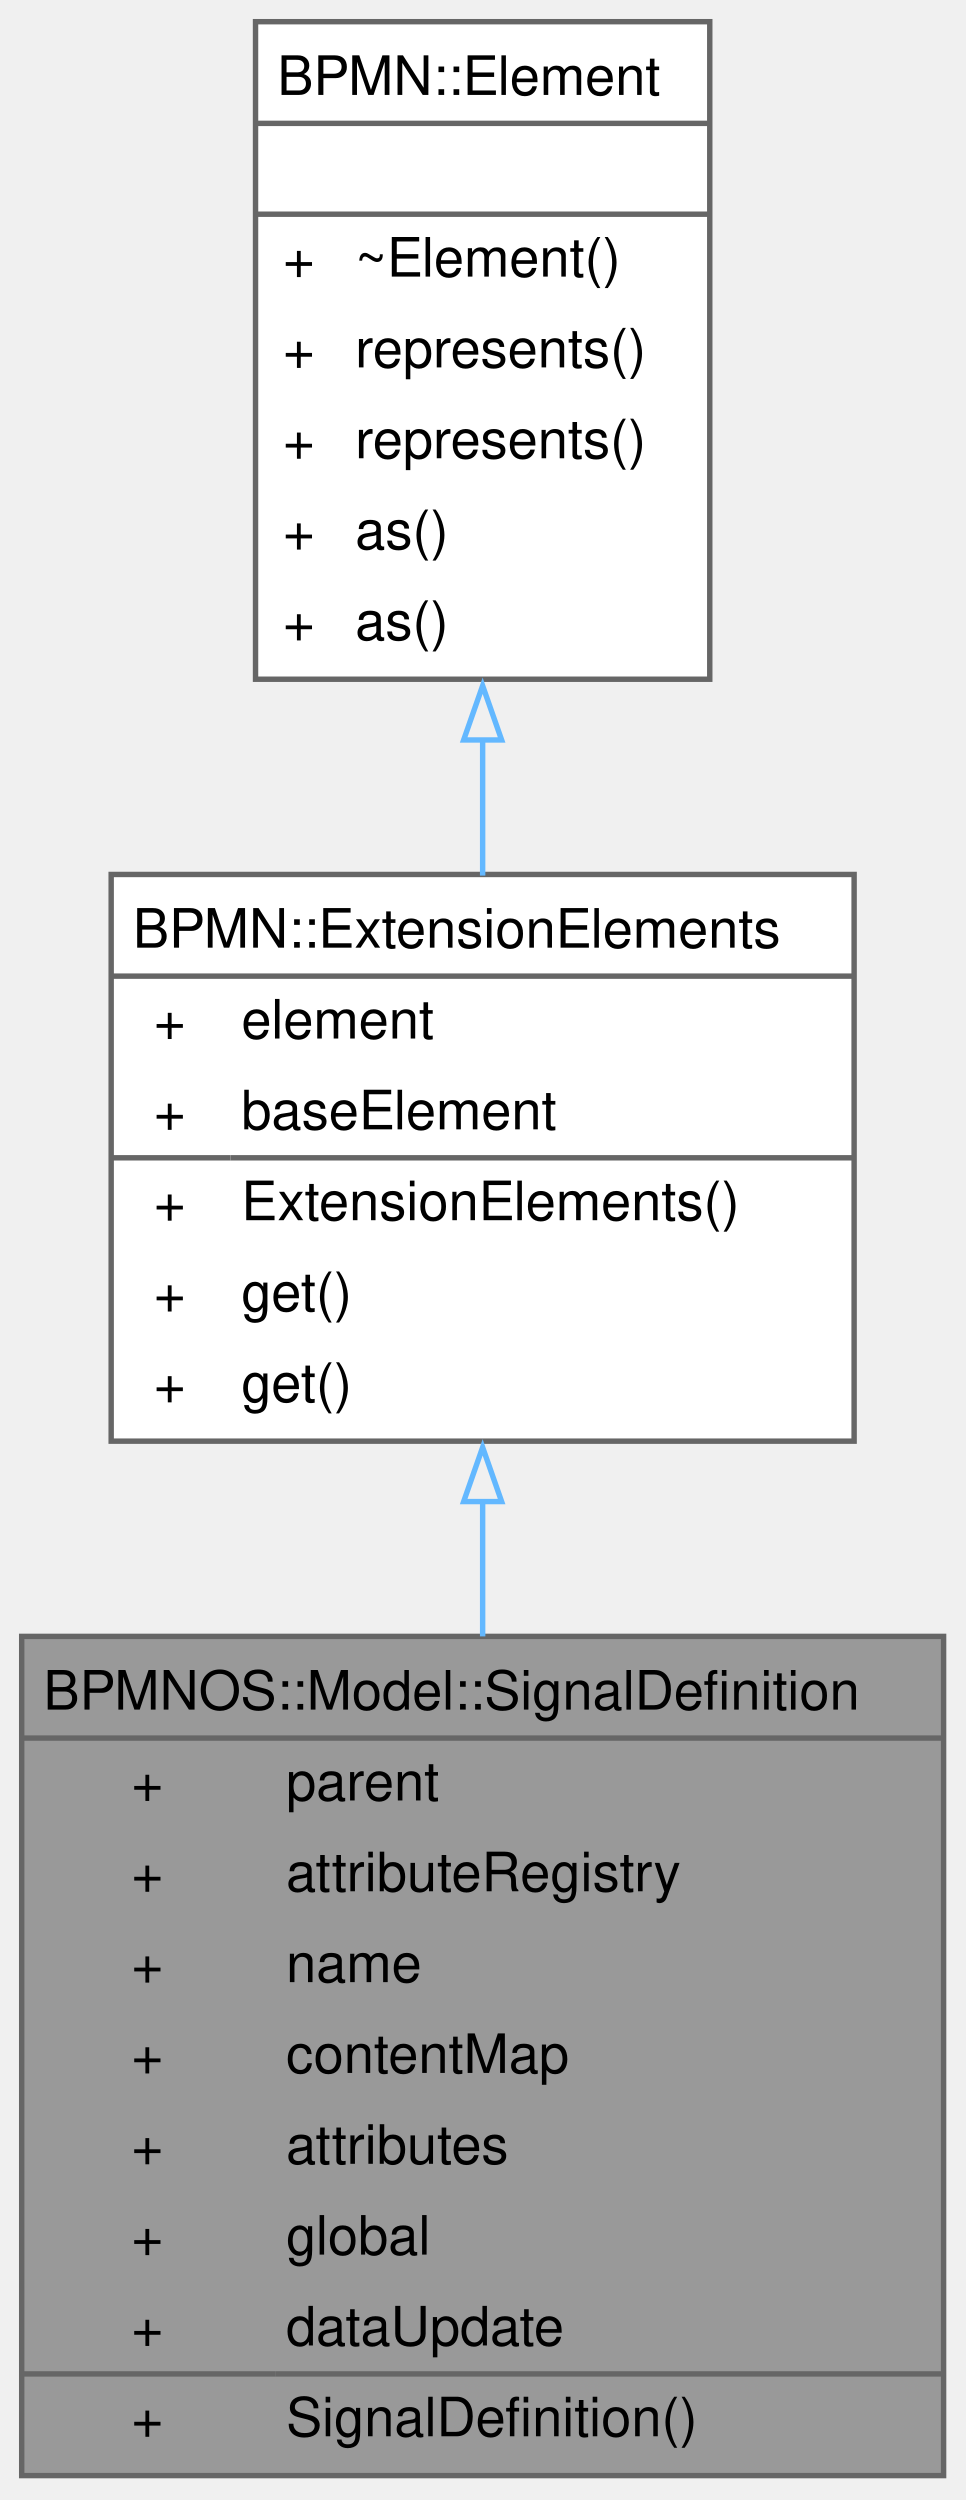
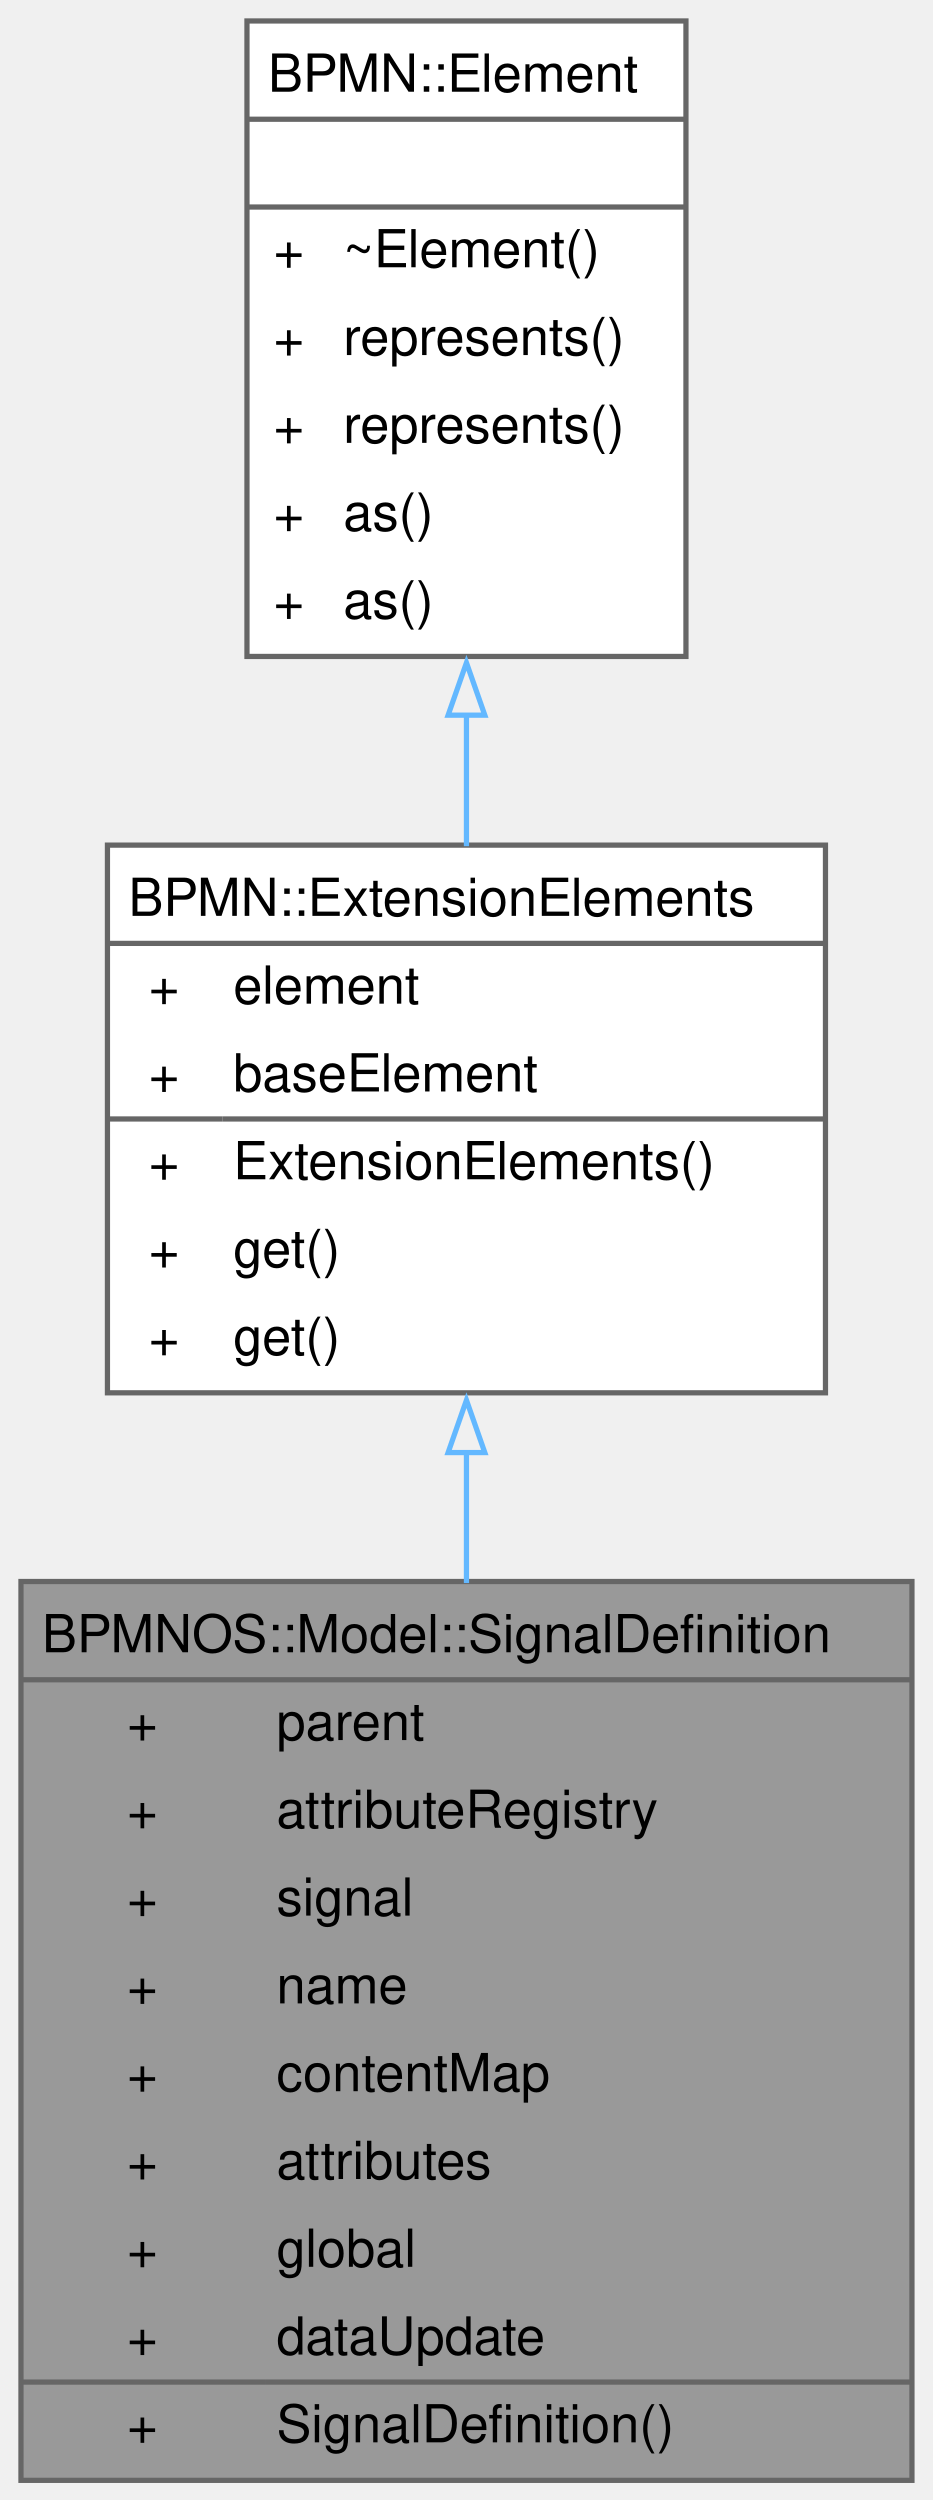
- <svg xmlns="http://www.w3.org/2000/svg" xmlns:xlink="http://www.w3.org/1999/xlink" width="178pt" height="461pt" viewBox="0.00 0.00 178.00 461.00">
-   <g id="graph0" class="graph" transform="scale(1 1) rotate(0) translate(4 456.5)">
+ <svg xmlns="http://www.w3.org/2000/svg" xmlns:xlink="http://www.w3.org/1999/xlink" width="178pt" height="477pt" viewBox="0.00 0.00 178.00 477.00">
+   <g id="graph0" class="graph" transform="scale(1 1) rotate(0) translate(4 473.25)">
    <g id="Node000001" class="node">
      <g id="a_Node000001">
        <a xlink:title="Class holding extension elements representing the definition of signal events.">
-           <polygon fill="#999999" stroke="none" points="170,-154.75 0,-154.75 0,0 170,0 170,-154.75" />
-           <text xml:space="preserve" text-anchor="start" x="4" y="-141.25" font-family="Helvetica,sans-Serif" font-size="10.00">BPMNOS::Model::SignalDefinition</text>
+           <polygon fill="#999999" stroke="none" points="170,-171.5 0,-171.5 0,0 170,0 170,-171.5" />
+           <text xml:space="preserve" text-anchor="start" x="4" y="-158" font-family="Helvetica,sans-Serif" font-size="10.00">BPMNOS::Model::SignalDefinition</text>
+           <text xml:space="preserve" text-anchor="start" x="20.25" y="-141.25" font-family="Helvetica,sans-Serif" font-size="10.00">+</text>
+           <text xml:space="preserve" text-anchor="start" x="48.75" y="-141.25" font-family="Helvetica,sans-Serif" font-size="10.00">parent</text>
          <text xml:space="preserve" text-anchor="start" x="20.25" y="-124.5" font-family="Helvetica,sans-Serif" font-size="10.00">+</text>
-           <text xml:space="preserve" text-anchor="start" x="48.75" y="-124.5" font-family="Helvetica,sans-Serif" font-size="10.00">parent</text>
+           <text xml:space="preserve" text-anchor="start" x="48.75" y="-124.5" font-family="Helvetica,sans-Serif" font-size="10.00">attributeRegistry</text>
          <text xml:space="preserve" text-anchor="start" x="20.25" y="-107.75" font-family="Helvetica,sans-Serif" font-size="10.00">+</text>
-           <text xml:space="preserve" text-anchor="start" x="48.75" y="-107.75" font-family="Helvetica,sans-Serif" font-size="10.00">attributeRegistry</text>
+           <text xml:space="preserve" text-anchor="start" x="48.75" y="-107.75" font-family="Helvetica,sans-Serif" font-size="10.00">signal</text>
          <text xml:space="preserve" text-anchor="start" x="20.25" y="-91" font-family="Helvetica,sans-Serif" font-size="10.00">+</text>
          <text xml:space="preserve" text-anchor="start" x="48.75" y="-91" font-family="Helvetica,sans-Serif" font-size="10.00">name</text>
          <text xml:space="preserve" text-anchor="start" x="20.25" y="-74.25" font-family="Helvetica,sans-Serif" font-size="10.00">+</text>
          <text xml:space="preserve" text-anchor="start" x="48.75" y="-74.25" font-family="Helvetica,sans-Serif" font-size="10.00">contentMap</text>
          <text xml:space="preserve" text-anchor="start" x="20.25" y="-57.5" font-family="Helvetica,sans-Serif" font-size="10.00">+</text>
          <text xml:space="preserve" text-anchor="start" x="48.75" y="-57.5" font-family="Helvetica,sans-Serif" font-size="10.00">attributes</text>
          <text xml:space="preserve" text-anchor="start" x="20.25" y="-40.75" font-family="Helvetica,sans-Serif" font-size="10.00">+</text>
          <text xml:space="preserve" text-anchor="start" x="48.75" y="-40.75" font-family="Helvetica,sans-Serif" font-size="10.00">global</text>
          <text xml:space="preserve" text-anchor="start" x="20.25" y="-24" font-family="Helvetica,sans-Serif" font-size="10.00">+</text>
          <text xml:space="preserve" text-anchor="start" x="48.75" y="-24" font-family="Helvetica,sans-Serif" font-size="10.00">dataUpdate</text>
          <text xml:space="preserve" text-anchor="start" x="20.25" y="-7.25" font-family="Helvetica,sans-Serif" font-size="10.00">+</text>
          <text xml:space="preserve" text-anchor="start" x="48.75" y="-7.25" font-family="Helvetica,sans-Serif" font-size="10.00">SignalDefinition()</text>
-           <polygon fill="#666666" stroke="#666666" points="0,-136 0,-136 170,-136 170,-136 0,-136" />
+           <polygon fill="#666666" stroke="#666666" points="0,-152.75 0,-152.75 170,-152.75 170,-152.75 0,-152.75" />
          <polygon fill="#666666" stroke="#666666" points="0,-18.75 0,-18.75 46.75,-18.75 46.75,-18.75 0,-18.75" />
          <polygon fill="#666666" stroke="#666666" points="46.75,-18.75 46.75,-18.75 170,-18.75 170,-18.75 46.75,-18.75" />
-           <polygon fill="none" stroke="#666666" points="0,0 0,-154.75 170,-154.75 170,0 0,0" />
+           <polygon fill="none" stroke="#666666" points="0,0 0,-171.5 170,-171.5 170,0 0,0" />
        </a>
      </g>
    </g>
    <g id="Node000002" class="node">
      <g id="a_Node000002">
        <a target="_parent" xlink:href="https://bpmn-os.github.io/bpmnpp/classBPMN_1_1ExtensionElements.html" xlink:title=" ">
-           <polygon fill="white" stroke="none" points="153.5,-295.25 16.5,-295.25 16.5,-190.75 153.5,-190.75 153.5,-295.25" />
-           <text xml:space="preserve" text-anchor="start" x="20.5" y="-281.75" font-family="Helvetica,sans-Serif" font-size="10.00">BPMN::ExtensionElements</text>
+           <polygon fill="white" stroke="none" points="153.5,-312 16.5,-312 16.5,-207.5 153.5,-207.5 153.5,-312" />
+           <text xml:space="preserve" text-anchor="start" x="20.5" y="-298.5" font-family="Helvetica,sans-Serif" font-size="10.00">BPMN::ExtensionElements</text>
+           <text xml:space="preserve" text-anchor="start" x="24.38" y="-281.75" font-family="Helvetica,sans-Serif" font-size="10.00">+</text>
+           <text xml:space="preserve" text-anchor="start" x="40.5" y="-281.75" font-family="Helvetica,sans-Serif" font-size="10.00">element</text>
          <text xml:space="preserve" text-anchor="start" x="24.38" y="-265" font-family="Helvetica,sans-Serif" font-size="10.00">+</text>
-           <text xml:space="preserve" text-anchor="start" x="40.5" y="-265" font-family="Helvetica,sans-Serif" font-size="10.00">element</text>
+           <text xml:space="preserve" text-anchor="start" x="40.5" y="-265" font-family="Helvetica,sans-Serif" font-size="10.00">baseElement</text>
          <text xml:space="preserve" text-anchor="start" x="24.38" y="-248.25" font-family="Helvetica,sans-Serif" font-size="10.00">+</text>
-           <text xml:space="preserve" text-anchor="start" x="40.5" y="-248.25" font-family="Helvetica,sans-Serif" font-size="10.00">baseElement</text>
+           <text xml:space="preserve" text-anchor="start" x="40.5" y="-248.25" font-family="Helvetica,sans-Serif" font-size="10.00">ExtensionElements()</text>
          <text xml:space="preserve" text-anchor="start" x="24.38" y="-231.5" font-family="Helvetica,sans-Serif" font-size="10.00">+</text>
-           <text xml:space="preserve" text-anchor="start" x="40.5" y="-231.5" font-family="Helvetica,sans-Serif" font-size="10.00">ExtensionElements()</text>
+           <text xml:space="preserve" text-anchor="start" x="40.5" y="-231.5" font-family="Helvetica,sans-Serif" font-size="10.00">get()</text>
          <text xml:space="preserve" text-anchor="start" x="24.38" y="-214.75" font-family="Helvetica,sans-Serif" font-size="10.00">+</text>
          <text xml:space="preserve" text-anchor="start" x="40.5" y="-214.75" font-family="Helvetica,sans-Serif" font-size="10.00">get()</text>
-           <text xml:space="preserve" text-anchor="start" x="24.38" y="-198" font-family="Helvetica,sans-Serif" font-size="10.00">+</text>
-           <text xml:space="preserve" text-anchor="start" x="40.5" y="-198" font-family="Helvetica,sans-Serif" font-size="10.00">get()</text>
-           <polygon fill="#666666" stroke="#666666" points="16.5,-276.5 16.5,-276.5 153.5,-276.5 153.5,-276.5 16.5,-276.5" />
-           <polygon fill="#666666" stroke="#666666" points="16.5,-243 16.5,-243 38.5,-243 38.5,-243 16.5,-243" />
-           <polygon fill="#666666" stroke="#666666" points="38.5,-243 38.5,-243 153.5,-243 153.5,-243 38.5,-243" />
-           <polygon fill="none" stroke="#666666" points="16.5,-190.75 16.5,-295.25 153.5,-295.25 153.5,-190.75 16.5,-190.75" />
+           <polygon fill="#666666" stroke="#666666" points="16.5,-293.25 16.5,-293.25 153.5,-293.25 153.5,-293.25 16.5,-293.25" />
+           <polygon fill="#666666" stroke="#666666" points="16.5,-259.75 16.5,-259.75 38.5,-259.75 38.5,-259.75 16.5,-259.75" />
+           <polygon fill="#666666" stroke="#666666" points="38.5,-259.75 38.5,-259.75 153.5,-259.75 153.5,-259.75 38.5,-259.75" />
+           <polygon fill="none" stroke="#666666" points="16.5,-207.5 16.5,-312 153.5,-312 153.5,-207.5 16.5,-207.5" />
        </a>
      </g>
    </g>
    <g id="edge1_Node000001_Node000002" class="edge">
      <g id="a_edge1_Node000001_Node000002">
        <a xlink:title=" ">
-           <path fill="none" stroke="#63b8ff" d="M85,-179.78C85,-171.59 85,-163.13 85,-154.75" />
-           <polygon fill="none" stroke="#63b8ff" points="81.5,-179.61 85,-189.61 88.5,-179.61 81.5,-179.61" />
+           <path fill="none" stroke="#63b8ff" d="M85,-196.3C85,-188.13 85,-179.65 85,-171.2" />
+           <polygon fill="none" stroke="#63b8ff" points="81.5,-196.1 85,-206.1 88.5,-196.1 81.5,-196.1" />
        </a>
      </g>
    </g>
    <g id="Node000003" class="node">
      <g id="a_Node000003">
        <a target="_parent" xlink:href="https://bpmn-os.github.io/bpmnpp/classBPMN_1_1Element.html" xlink:title=" ">
-           <polygon fill="white" stroke="none" points="126.88,-452.5 43.12,-452.5 43.12,-331.25 126.88,-331.25 126.88,-452.5" />
-           <text xml:space="preserve" text-anchor="start" x="47.12" y="-439" font-family="Helvetica,sans-Serif" font-size="10.00">BPMN::Element</text>
-           <text xml:space="preserve" text-anchor="start" x="83.5" y="-422.25" font-family="Helvetica,sans-Serif" font-size="10.00"> </text>
+           <polygon fill="white" stroke="none" points="126.88,-469.25 43.12,-469.25 43.12,-348 126.88,-348 126.88,-469.25" />
+           <text xml:space="preserve" text-anchor="start" x="47.12" y="-455.75" font-family="Helvetica,sans-Serif" font-size="10.00">BPMN::Element</text>
+           <text xml:space="preserve" text-anchor="start" x="83.5" y="-439" font-family="Helvetica,sans-Serif" font-size="10.00"> </text>
+           <text xml:space="preserve" text-anchor="start" x="48.19" y="-422.25" font-family="Helvetica,sans-Serif" font-size="10.00">+</text>
+           <text xml:space="preserve" text-anchor="start" x="61.5" y="-422.25" font-family="Helvetica,sans-Serif" font-size="10.00">~Element()</text>
          <text xml:space="preserve" text-anchor="start" x="48.19" y="-405.5" font-family="Helvetica,sans-Serif" font-size="10.00">+</text>
-           <text xml:space="preserve" text-anchor="start" x="61.5" y="-405.5" font-family="Helvetica,sans-Serif" font-size="10.00">~Element()</text>
+           <text xml:space="preserve" text-anchor="start" x="61.5" y="-405.5" font-family="Helvetica,sans-Serif" font-size="10.00">represents()</text>
          <text xml:space="preserve" text-anchor="start" x="48.19" y="-388.75" font-family="Helvetica,sans-Serif" font-size="10.00">+</text>
          <text xml:space="preserve" text-anchor="start" x="61.5" y="-388.75" font-family="Helvetica,sans-Serif" font-size="10.00">represents()</text>
          <text xml:space="preserve" text-anchor="start" x="48.19" y="-372" font-family="Helvetica,sans-Serif" font-size="10.00">+</text>
-           <text xml:space="preserve" text-anchor="start" x="61.5" y="-372" font-family="Helvetica,sans-Serif" font-size="10.00">represents()</text>
+           <text xml:space="preserve" text-anchor="start" x="61.5" y="-372" font-family="Helvetica,sans-Serif" font-size="10.00">as()</text>
          <text xml:space="preserve" text-anchor="start" x="48.19" y="-355.25" font-family="Helvetica,sans-Serif" font-size="10.00">+</text>
          <text xml:space="preserve" text-anchor="start" x="61.5" y="-355.25" font-family="Helvetica,sans-Serif" font-size="10.00">as()</text>
-           <text xml:space="preserve" text-anchor="start" x="48.19" y="-338.5" font-family="Helvetica,sans-Serif" font-size="10.00">+</text>
-           <text xml:space="preserve" text-anchor="start" x="61.5" y="-338.5" font-family="Helvetica,sans-Serif" font-size="10.00">as()</text>
+           <polygon fill="#666666" stroke="#666666" points="43.12,-450.5 43.12,-450.5 126.88,-450.5 126.88,-450.5 43.12,-450.5" />
          <polygon fill="#666666" stroke="#666666" points="43.12,-433.75 43.12,-433.75 126.88,-433.75 126.88,-433.75 43.12,-433.75" />
-           <polygon fill="#666666" stroke="#666666" points="43.12,-417 43.12,-417 126.88,-417 126.88,-417 43.12,-417" />
-           <polygon fill="none" stroke="#666666" points="43.12,-331.25 43.12,-452.5 126.88,-452.5 126.88,-331.25 43.12,-331.25" />
+           <polygon fill="none" stroke="#666666" points="43.12,-348 43.12,-469.25 126.88,-469.25 126.88,-348 43.12,-348" />
        </a>
      </g>
    </g>
    <g id="edge2_Node000002_Node000003" class="edge">
      <g id="a_edge2_Node000002_Node000003">
        <a xlink:title=" ">
-           <path fill="none" stroke="#63b8ff" d="M85,-320.1C85,-311.64 85,-303.14 85,-295.04" />
-           <polygon fill="none" stroke="#63b8ff" points="81.5,-320.05 85,-330.05 88.5,-320.05 81.5,-320.05" />
+           <path fill="none" stroke="#63b8ff" d="M85,-336.85C85,-328.39 85,-319.89 85,-311.79" />
+           <polygon fill="none" stroke="#63b8ff" points="81.5,-336.8 85,-346.8 88.5,-336.8 81.5,-336.8" />
        </a>
      </g>
    </g>
  </g>
</svg>
